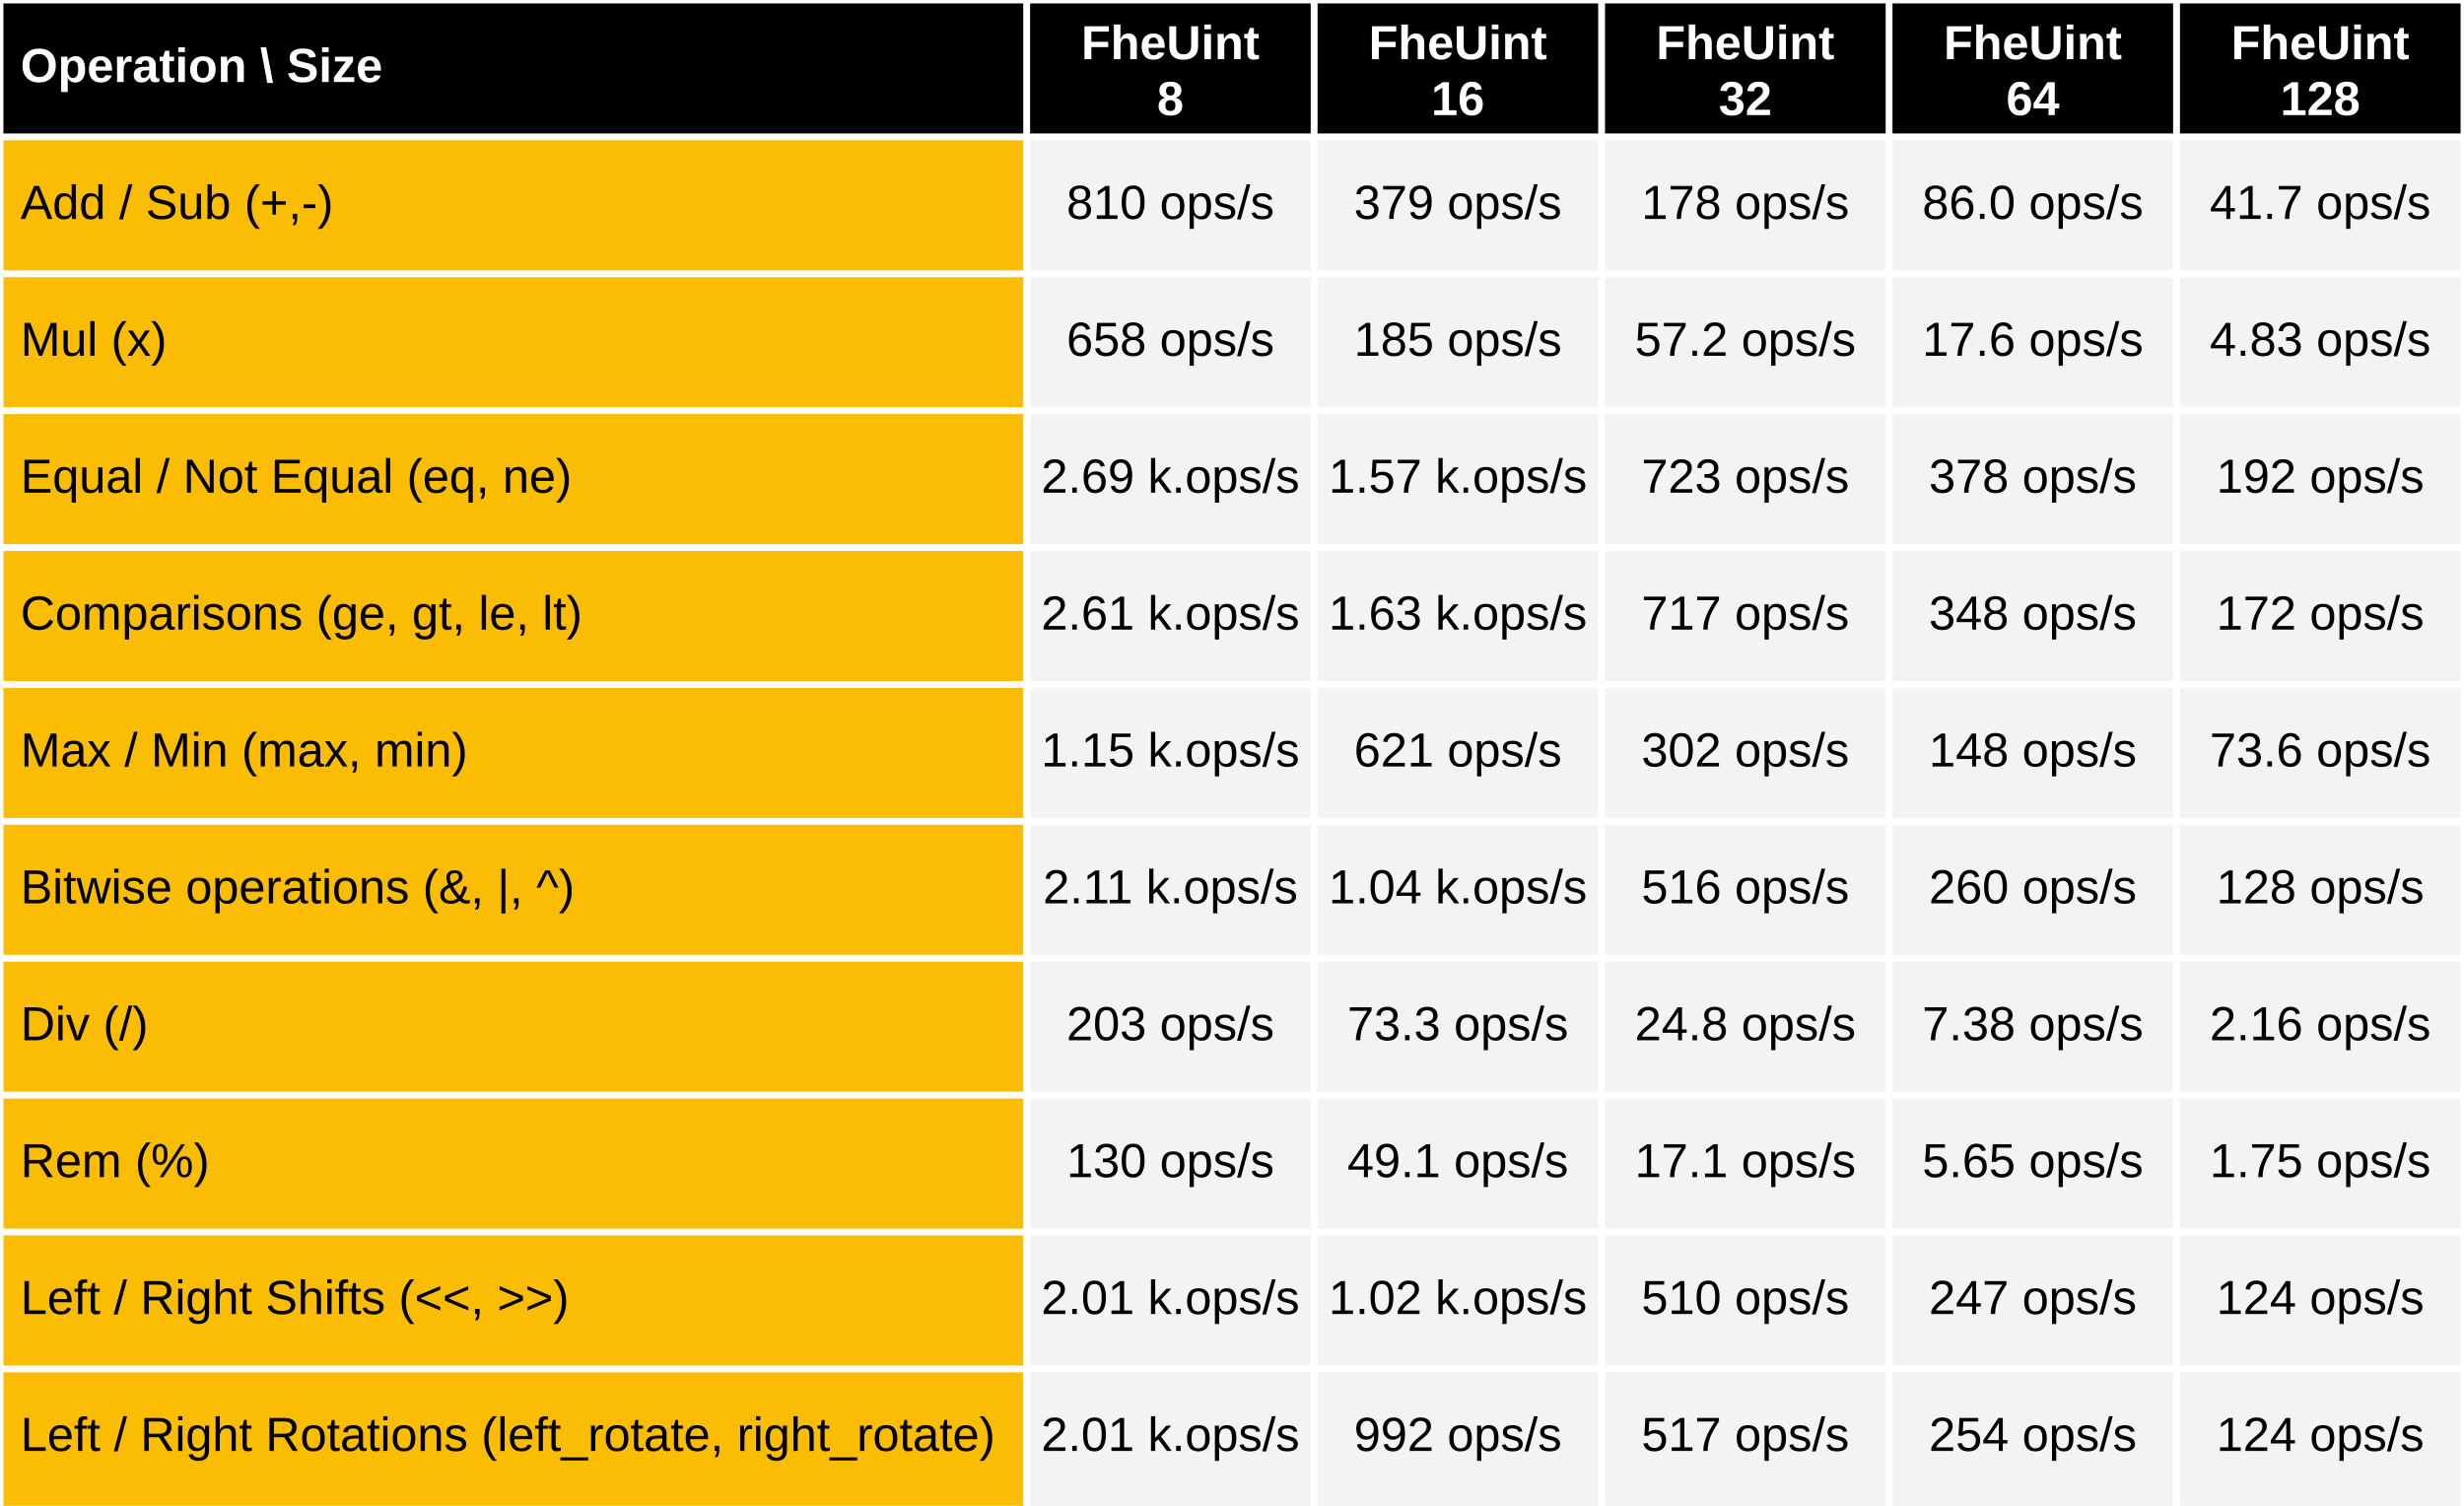
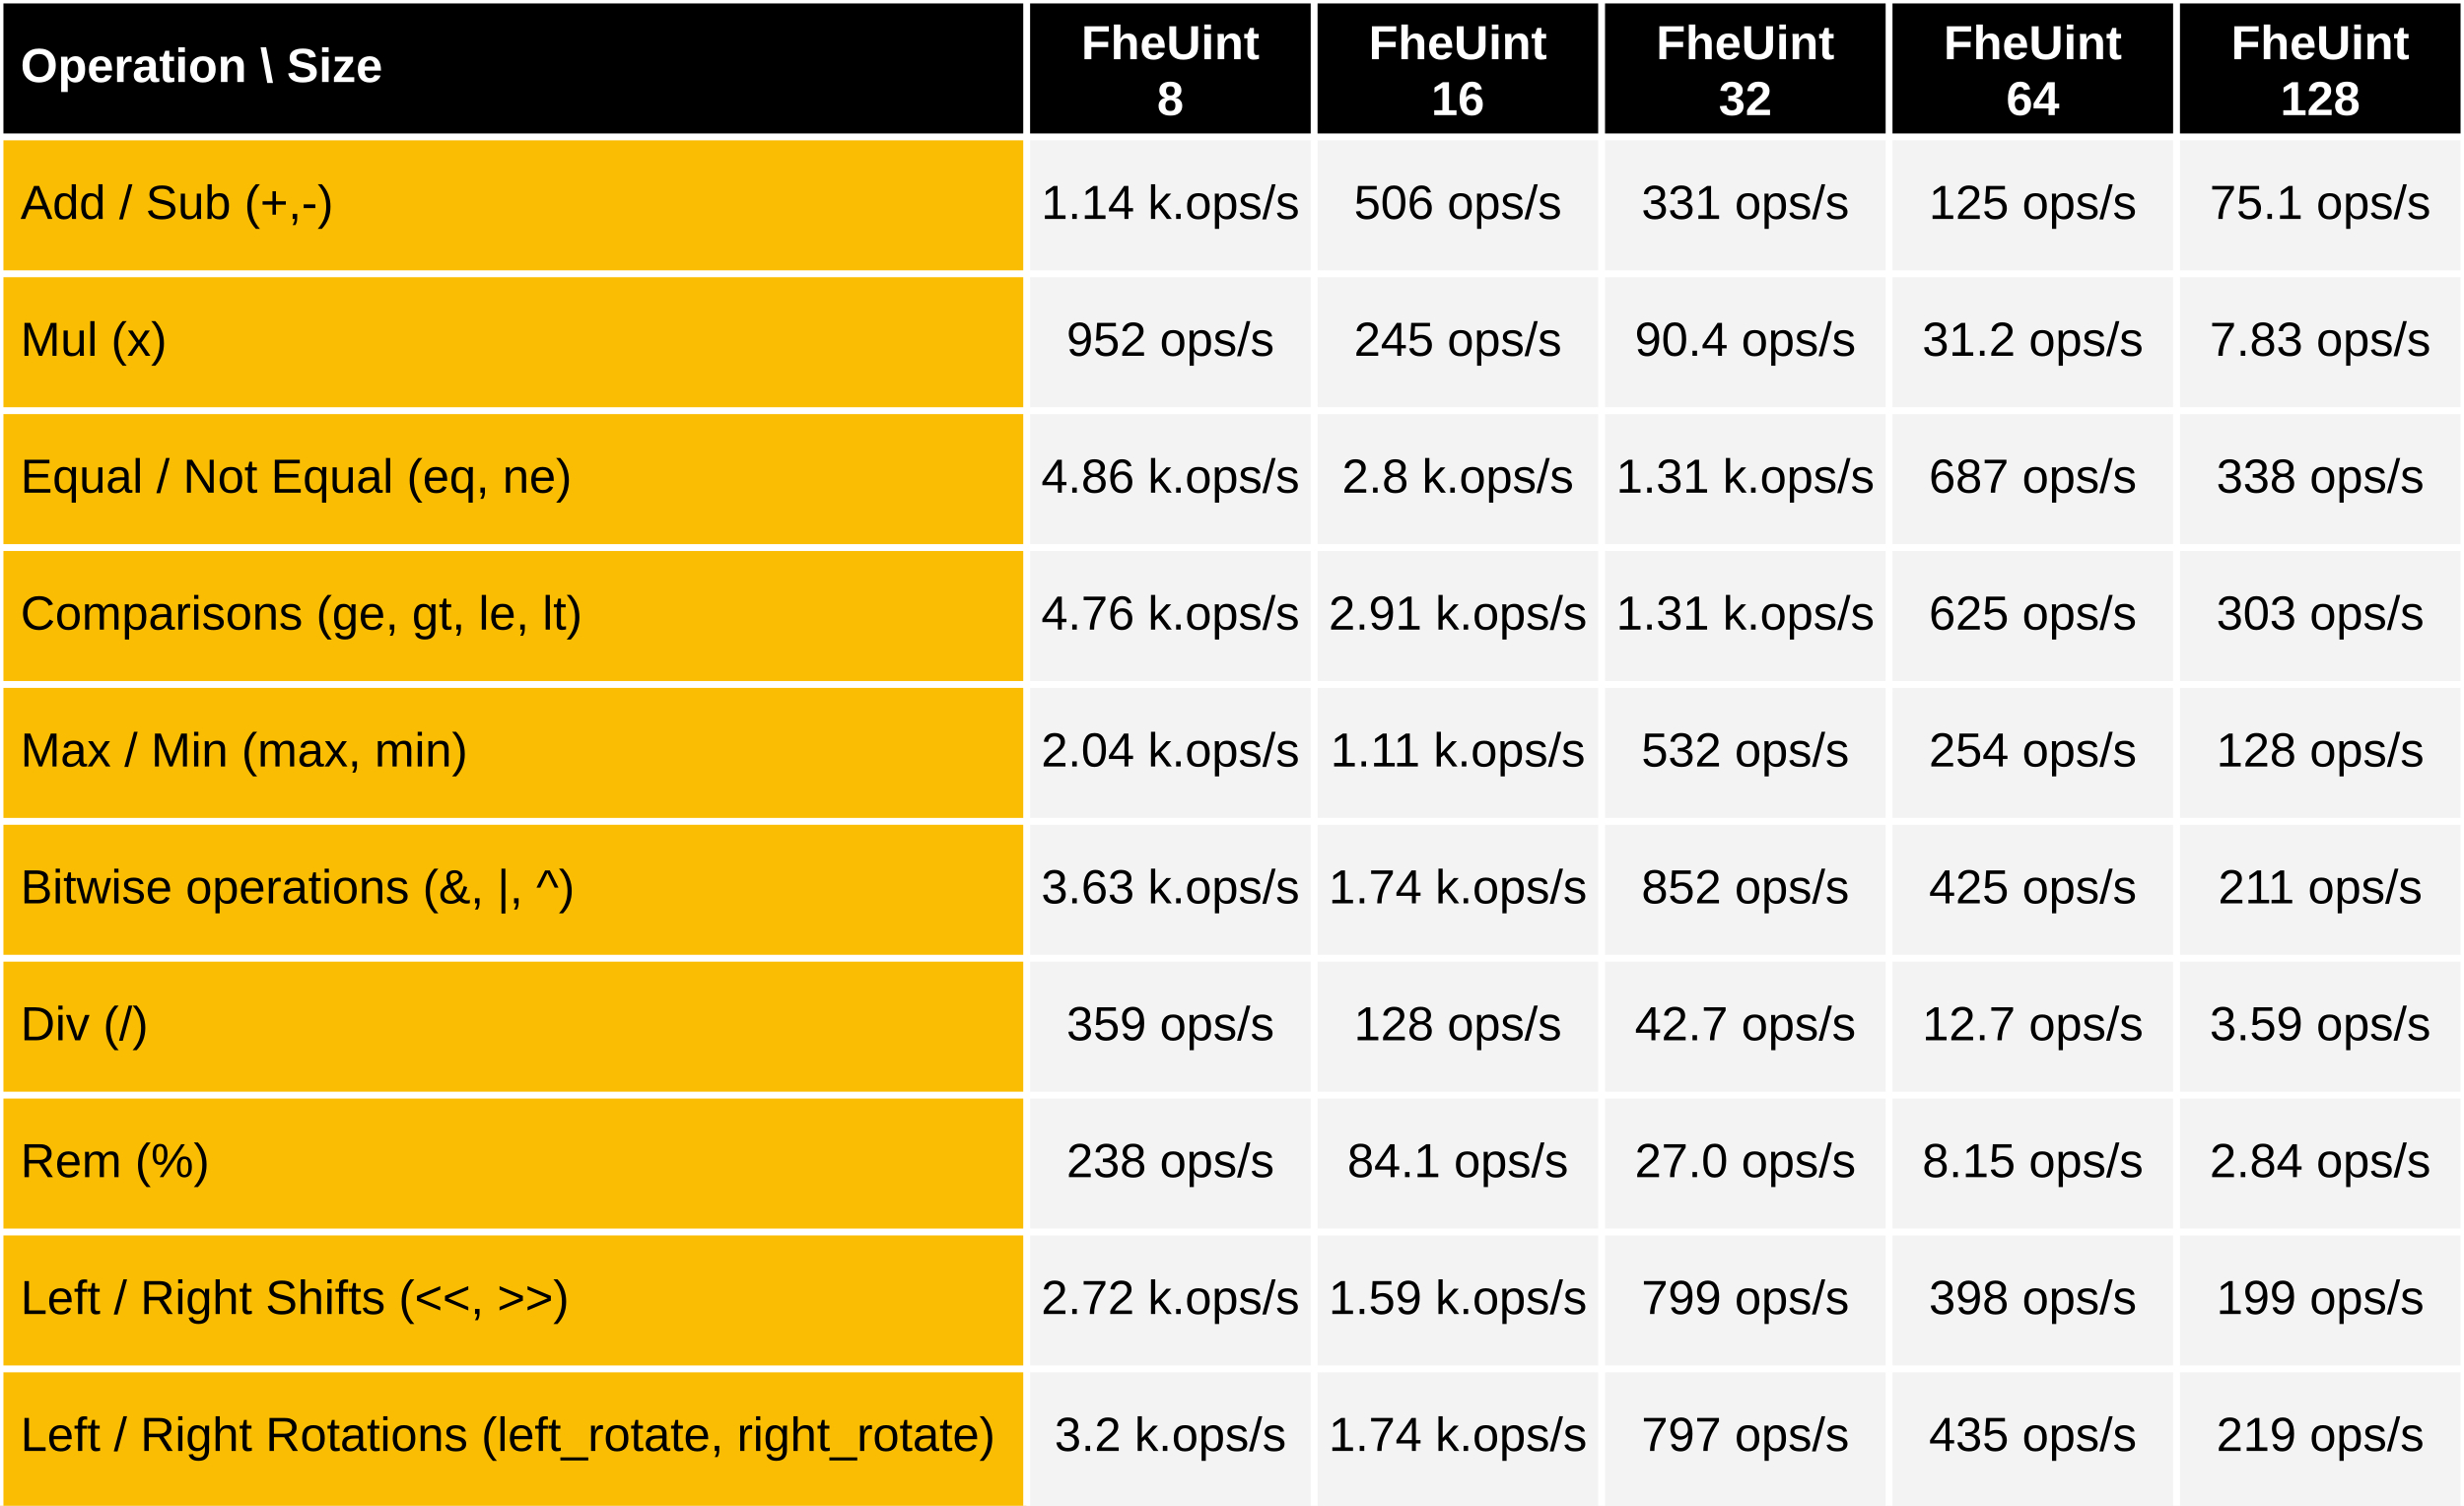
<svg xmlns="http://www.w3.org/2000/svg" viewBox="0 0 720 440" preserveAspectRatio="meet" width="100%" height="440">
  <rect x="0" y="0" width="720" height="40" fill="black" />
  <text dominant-baseline="middle" text-anchor="start" font-family="Arial" font-size="14" font-weight="bold" fill="white" x="6" y="20.0">Operation \ Size</text>
  <text dominant-baseline="middle" text-anchor="middle" font-family="Arial" font-size="14" font-weight="bold" fill="white" x="342.0" y="13.333">FheUint</text>
  <text dominant-baseline="middle" text-anchor="middle" font-family="Arial" font-size="14" font-weight="bold" fill="white" x="342.0" y="29.667">8</text>
  <text dominant-baseline="middle" text-anchor="middle" font-family="Arial" font-size="14" font-weight="bold" fill="white" x="426.0" y="13.333">FheUint</text>
  <text dominant-baseline="middle" text-anchor="middle" font-family="Arial" font-size="14" font-weight="bold" fill="white" x="426.0" y="29.667">16</text>
  <text dominant-baseline="middle" text-anchor="middle" font-family="Arial" font-size="14" font-weight="bold" fill="white" x="510.0" y="13.333">FheUint</text>
  <text dominant-baseline="middle" text-anchor="middle" font-family="Arial" font-size="14" font-weight="bold" fill="white" x="510.0" y="29.667">32</text>
  <text dominant-baseline="middle" text-anchor="middle" font-family="Arial" font-size="14" font-weight="bold" fill="white" x="594.0" y="13.333">FheUint</text>
  <text dominant-baseline="middle" text-anchor="middle" font-family="Arial" font-size="14" font-weight="bold" fill="white" x="594.0" y="29.667">64</text>
  <text dominant-baseline="middle" text-anchor="middle" font-family="Arial" font-size="14" font-weight="bold" fill="white" x="678.0" y="13.333">FheUint</text>
  <text dominant-baseline="middle" text-anchor="middle" font-family="Arial" font-size="14" font-weight="bold" fill="white" x="678.0" y="29.667">128</text>
  <rect x="0" y="40" width="300" height="400" fill="#fbbc04" />
  <rect x="300" y="40" width="420" height="400" fill="#f3f3f3" />
  <text dominant-baseline="middle" text-anchor="start" font-family="Arial" font-size="14" font-weight="normal" fill="black" x="6" y="60.0">Add / Sub (+,-)</text>
-   <text dominant-baseline="middle" text-anchor="middle" font-family="Arial" font-size="14" font-weight="normal" fill="black" x="342.0" y="60.0">810 ops/s</text>
-   <text dominant-baseline="middle" text-anchor="middle" font-family="Arial" font-size="14" font-weight="normal" fill="black" x="426.0" y="60.0">379 ops/s</text>
-   <text dominant-baseline="middle" text-anchor="middle" font-family="Arial" font-size="14" font-weight="normal" fill="black" x="510.0" y="60.0">178 ops/s</text>
-   <text dominant-baseline="middle" text-anchor="middle" font-family="Arial" font-size="14" font-weight="normal" fill="black" x="594.0" y="60.0">86.0 ops/s</text>
-   <text dominant-baseline="middle" text-anchor="middle" font-family="Arial" font-size="14" font-weight="normal" fill="black" x="678.0" y="60.0">41.7 ops/s</text>
+   <text dominant-baseline="middle" text-anchor="middle" font-family="Arial" font-size="14" font-weight="normal" fill="black" x="342.0" y="60.0">1.14 k.ops/s</text>
+   <text dominant-baseline="middle" text-anchor="middle" font-family="Arial" font-size="14" font-weight="normal" fill="black" x="426.0" y="60.0">506 ops/s</text>
+   <text dominant-baseline="middle" text-anchor="middle" font-family="Arial" font-size="14" font-weight="normal" fill="black" x="510.0" y="60.0">331 ops/s</text>
+   <text dominant-baseline="middle" text-anchor="middle" font-family="Arial" font-size="14" font-weight="normal" fill="black" x="594.0" y="60.0">125 ops/s</text>
+   <text dominant-baseline="middle" text-anchor="middle" font-family="Arial" font-size="14" font-weight="normal" fill="black" x="678.0" y="60.0">75.1 ops/s</text>
  <text dominant-baseline="middle" text-anchor="start" font-family="Arial" font-size="14" font-weight="normal" fill="black" x="6" y="100.0">Mul (x)</text>
-   <text dominant-baseline="middle" text-anchor="middle" font-family="Arial" font-size="14" font-weight="normal" fill="black" x="342.0" y="100.0">658 ops/s</text>
-   <text dominant-baseline="middle" text-anchor="middle" font-family="Arial" font-size="14" font-weight="normal" fill="black" x="426.0" y="100.0">185 ops/s</text>
-   <text dominant-baseline="middle" text-anchor="middle" font-family="Arial" font-size="14" font-weight="normal" fill="black" x="510.0" y="100.0">57.2 ops/s</text>
-   <text dominant-baseline="middle" text-anchor="middle" font-family="Arial" font-size="14" font-weight="normal" fill="black" x="594.0" y="100.0">17.6 ops/s</text>
-   <text dominant-baseline="middle" text-anchor="middle" font-family="Arial" font-size="14" font-weight="normal" fill="black" x="678.0" y="100.0">4.83 ops/s</text>
+   <text dominant-baseline="middle" text-anchor="middle" font-family="Arial" font-size="14" font-weight="normal" fill="black" x="342.0" y="100.0">952 ops/s</text>
+   <text dominant-baseline="middle" text-anchor="middle" font-family="Arial" font-size="14" font-weight="normal" fill="black" x="426.0" y="100.0">245 ops/s</text>
+   <text dominant-baseline="middle" text-anchor="middle" font-family="Arial" font-size="14" font-weight="normal" fill="black" x="510.0" y="100.0">90.4 ops/s</text>
+   <text dominant-baseline="middle" text-anchor="middle" font-family="Arial" font-size="14" font-weight="normal" fill="black" x="594.0" y="100.0">31.2 ops/s</text>
+   <text dominant-baseline="middle" text-anchor="middle" font-family="Arial" font-size="14" font-weight="normal" fill="black" x="678.0" y="100.0">7.83 ops/s</text>
  <text dominant-baseline="middle" text-anchor="start" font-family="Arial" font-size="14" font-weight="normal" fill="black" x="6" y="140.0">Equal / Not Equal (eq, ne)</text>
-   <text dominant-baseline="middle" text-anchor="middle" font-family="Arial" font-size="14" font-weight="normal" fill="black" x="342.0" y="140.0">2.69 k.ops/s</text>
-   <text dominant-baseline="middle" text-anchor="middle" font-family="Arial" font-size="14" font-weight="normal" fill="black" x="426.0" y="140.0">1.57 k.ops/s</text>
-   <text dominant-baseline="middle" text-anchor="middle" font-family="Arial" font-size="14" font-weight="normal" fill="black" x="510.0" y="140.0">723 ops/s</text>
-   <text dominant-baseline="middle" text-anchor="middle" font-family="Arial" font-size="14" font-weight="normal" fill="black" x="594.0" y="140.0">378 ops/s</text>
-   <text dominant-baseline="middle" text-anchor="middle" font-family="Arial" font-size="14" font-weight="normal" fill="black" x="678.0" y="140.0">192 ops/s</text>
+   <text dominant-baseline="middle" text-anchor="middle" font-family="Arial" font-size="14" font-weight="normal" fill="black" x="342.0" y="140.0">4.86 k.ops/s</text>
+   <text dominant-baseline="middle" text-anchor="middle" font-family="Arial" font-size="14" font-weight="normal" fill="black" x="426.0" y="140.0">2.8 k.ops/s</text>
+   <text dominant-baseline="middle" text-anchor="middle" font-family="Arial" font-size="14" font-weight="normal" fill="black" x="510.0" y="140.0">1.31 k.ops/s</text>
+   <text dominant-baseline="middle" text-anchor="middle" font-family="Arial" font-size="14" font-weight="normal" fill="black" x="594.0" y="140.0">687 ops/s</text>
+   <text dominant-baseline="middle" text-anchor="middle" font-family="Arial" font-size="14" font-weight="normal" fill="black" x="678.0" y="140.0">338 ops/s</text>
  <text dominant-baseline="middle" text-anchor="start" font-family="Arial" font-size="14" font-weight="normal" fill="black" x="6" y="180.0">Comparisons (ge, gt, le, lt)</text>
-   <text dominant-baseline="middle" text-anchor="middle" font-family="Arial" font-size="14" font-weight="normal" fill="black" x="342.0" y="180.0">2.61 k.ops/s</text>
-   <text dominant-baseline="middle" text-anchor="middle" font-family="Arial" font-size="14" font-weight="normal" fill="black" x="426.0" y="180.0">1.63 k.ops/s</text>
-   <text dominant-baseline="middle" text-anchor="middle" font-family="Arial" font-size="14" font-weight="normal" fill="black" x="510.0" y="180.0">717 ops/s</text>
-   <text dominant-baseline="middle" text-anchor="middle" font-family="Arial" font-size="14" font-weight="normal" fill="black" x="594.0" y="180.0">348 ops/s</text>
-   <text dominant-baseline="middle" text-anchor="middle" font-family="Arial" font-size="14" font-weight="normal" fill="black" x="678.0" y="180.0">172 ops/s</text>
+   <text dominant-baseline="middle" text-anchor="middle" font-family="Arial" font-size="14" font-weight="normal" fill="black" x="342.0" y="180.0">4.76 k.ops/s</text>
+   <text dominant-baseline="middle" text-anchor="middle" font-family="Arial" font-size="14" font-weight="normal" fill="black" x="426.0" y="180.0">2.91 k.ops/s</text>
+   <text dominant-baseline="middle" text-anchor="middle" font-family="Arial" font-size="14" font-weight="normal" fill="black" x="510.0" y="180.0">1.31 k.ops/s</text>
+   <text dominant-baseline="middle" text-anchor="middle" font-family="Arial" font-size="14" font-weight="normal" fill="black" x="594.0" y="180.0">625 ops/s</text>
+   <text dominant-baseline="middle" text-anchor="middle" font-family="Arial" font-size="14" font-weight="normal" fill="black" x="678.0" y="180.0">303 ops/s</text>
  <text dominant-baseline="middle" text-anchor="start" font-family="Arial" font-size="14" font-weight="normal" fill="black" x="6" y="220.0">Max / Min (max, min)</text>
-   <text dominant-baseline="middle" text-anchor="middle" font-family="Arial" font-size="14" font-weight="normal" fill="black" x="342.0" y="220.0">1.15 k.ops/s</text>
-   <text dominant-baseline="middle" text-anchor="middle" font-family="Arial" font-size="14" font-weight="normal" fill="black" x="426.0" y="220.0">621 ops/s</text>
-   <text dominant-baseline="middle" text-anchor="middle" font-family="Arial" font-size="14" font-weight="normal" fill="black" x="510.0" y="220.0">302 ops/s</text>
-   <text dominant-baseline="middle" text-anchor="middle" font-family="Arial" font-size="14" font-weight="normal" fill="black" x="594.0" y="220.0">148 ops/s</text>
-   <text dominant-baseline="middle" text-anchor="middle" font-family="Arial" font-size="14" font-weight="normal" fill="black" x="678.0" y="220.0">73.6 ops/s</text>
+   <text dominant-baseline="middle" text-anchor="middle" font-family="Arial" font-size="14" font-weight="normal" fill="black" x="342.0" y="220.0">2.04 k.ops/s</text>
+   <text dominant-baseline="middle" text-anchor="middle" font-family="Arial" font-size="14" font-weight="normal" fill="black" x="426.0" y="220.0">1.11 k.ops/s</text>
+   <text dominant-baseline="middle" text-anchor="middle" font-family="Arial" font-size="14" font-weight="normal" fill="black" x="510.0" y="220.0">532 ops/s</text>
+   <text dominant-baseline="middle" text-anchor="middle" font-family="Arial" font-size="14" font-weight="normal" fill="black" x="594.0" y="220.0">254 ops/s</text>
+   <text dominant-baseline="middle" text-anchor="middle" font-family="Arial" font-size="14" font-weight="normal" fill="black" x="678.0" y="220.0">128 ops/s</text>
  <text dominant-baseline="middle" text-anchor="start" font-family="Arial" font-size="14" font-weight="normal" fill="black" x="6" y="260.0">Bitwise operations (&amp;, |, ^)</text>
-   <text dominant-baseline="middle" text-anchor="middle" font-family="Arial" font-size="14" font-weight="normal" fill="black" x="342.0" y="260.0">2.11 k.ops/s</text>
-   <text dominant-baseline="middle" text-anchor="middle" font-family="Arial" font-size="14" font-weight="normal" fill="black" x="426.0" y="260.0">1.04 k.ops/s</text>
-   <text dominant-baseline="middle" text-anchor="middle" font-family="Arial" font-size="14" font-weight="normal" fill="black" x="510.0" y="260.0">516 ops/s</text>
-   <text dominant-baseline="middle" text-anchor="middle" font-family="Arial" font-size="14" font-weight="normal" fill="black" x="594.0" y="260.0">260 ops/s</text>
-   <text dominant-baseline="middle" text-anchor="middle" font-family="Arial" font-size="14" font-weight="normal" fill="black" x="678.0" y="260.0">128 ops/s</text>
+   <text dominant-baseline="middle" text-anchor="middle" font-family="Arial" font-size="14" font-weight="normal" fill="black" x="342.0" y="260.0">3.63 k.ops/s</text>
+   <text dominant-baseline="middle" text-anchor="middle" font-family="Arial" font-size="14" font-weight="normal" fill="black" x="426.0" y="260.0">1.74 k.ops/s</text>
+   <text dominant-baseline="middle" text-anchor="middle" font-family="Arial" font-size="14" font-weight="normal" fill="black" x="510.0" y="260.0">852 ops/s</text>
+   <text dominant-baseline="middle" text-anchor="middle" font-family="Arial" font-size="14" font-weight="normal" fill="black" x="594.0" y="260.0">425 ops/s</text>
+   <text dominant-baseline="middle" text-anchor="middle" font-family="Arial" font-size="14" font-weight="normal" fill="black" x="678.0" y="260.0">211 ops/s</text>
  <text dominant-baseline="middle" text-anchor="start" font-family="Arial" font-size="14" font-weight="normal" fill="black" x="6" y="300.0">Div  (/)</text>
-   <text dominant-baseline="middle" text-anchor="middle" font-family="Arial" font-size="14" font-weight="normal" fill="black" x="342.0" y="300.0">203 ops/s</text>
-   <text dominant-baseline="middle" text-anchor="middle" font-family="Arial" font-size="14" font-weight="normal" fill="black" x="426.0" y="300.0">73.3 ops/s</text>
-   <text dominant-baseline="middle" text-anchor="middle" font-family="Arial" font-size="14" font-weight="normal" fill="black" x="510.0" y="300.0">24.8 ops/s</text>
-   <text dominant-baseline="middle" text-anchor="middle" font-family="Arial" font-size="14" font-weight="normal" fill="black" x="594.0" y="300.0">7.38 ops/s</text>
-   <text dominant-baseline="middle" text-anchor="middle" font-family="Arial" font-size="14" font-weight="normal" fill="black" x="678.0" y="300.0">2.16 ops/s</text>
+   <text dominant-baseline="middle" text-anchor="middle" font-family="Arial" font-size="14" font-weight="normal" fill="black" x="342.0" y="300.0">359 ops/s</text>
+   <text dominant-baseline="middle" text-anchor="middle" font-family="Arial" font-size="14" font-weight="normal" fill="black" x="426.0" y="300.0">128 ops/s</text>
+   <text dominant-baseline="middle" text-anchor="middle" font-family="Arial" font-size="14" font-weight="normal" fill="black" x="510.0" y="300.0">42.7 ops/s</text>
+   <text dominant-baseline="middle" text-anchor="middle" font-family="Arial" font-size="14" font-weight="normal" fill="black" x="594.0" y="300.0">12.7 ops/s</text>
+   <text dominant-baseline="middle" text-anchor="middle" font-family="Arial" font-size="14" font-weight="normal" fill="black" x="678.0" y="300.0">3.59 ops/s</text>
  <text dominant-baseline="middle" text-anchor="start" font-family="Arial" font-size="14" font-weight="normal" fill="black" x="6" y="340.0">Rem  (%)</text>
-   <text dominant-baseline="middle" text-anchor="middle" font-family="Arial" font-size="14" font-weight="normal" fill="black" x="342.0" y="340.0">130 ops/s</text>
-   <text dominant-baseline="middle" text-anchor="middle" font-family="Arial" font-size="14" font-weight="normal" fill="black" x="426.0" y="340.0">49.1 ops/s</text>
-   <text dominant-baseline="middle" text-anchor="middle" font-family="Arial" font-size="14" font-weight="normal" fill="black" x="510.0" y="340.0">17.1 ops/s</text>
-   <text dominant-baseline="middle" text-anchor="middle" font-family="Arial" font-size="14" font-weight="normal" fill="black" x="594.0" y="340.0">5.65 ops/s</text>
-   <text dominant-baseline="middle" text-anchor="middle" font-family="Arial" font-size="14" font-weight="normal" fill="black" x="678.0" y="340.0">1.75 ops/s</text>
+   <text dominant-baseline="middle" text-anchor="middle" font-family="Arial" font-size="14" font-weight="normal" fill="black" x="342.0" y="340.0">238 ops/s</text>
+   <text dominant-baseline="middle" text-anchor="middle" font-family="Arial" font-size="14" font-weight="normal" fill="black" x="426.0" y="340.0">84.1 ops/s</text>
+   <text dominant-baseline="middle" text-anchor="middle" font-family="Arial" font-size="14" font-weight="normal" fill="black" x="510.0" y="340.0">27.0 ops/s</text>
+   <text dominant-baseline="middle" text-anchor="middle" font-family="Arial" font-size="14" font-weight="normal" fill="black" x="594.0" y="340.0">8.15 ops/s</text>
+   <text dominant-baseline="middle" text-anchor="middle" font-family="Arial" font-size="14" font-weight="normal" fill="black" x="678.0" y="340.0">2.84 ops/s</text>
  <text dominant-baseline="middle" text-anchor="start" font-family="Arial" font-size="14" font-weight="normal" fill="black" x="6" y="380.0">Left / Right Shifts (&lt;&lt;, &gt;&gt;)</text>
-   <text dominant-baseline="middle" text-anchor="middle" font-family="Arial" font-size="14" font-weight="normal" fill="black" x="342.0" y="380.0">2.01 k.ops/s</text>
-   <text dominant-baseline="middle" text-anchor="middle" font-family="Arial" font-size="14" font-weight="normal" fill="black" x="426.0" y="380.0">1.02 k.ops/s</text>
-   <text dominant-baseline="middle" text-anchor="middle" font-family="Arial" font-size="14" font-weight="normal" fill="black" x="510.0" y="380.0">510 ops/s</text>
-   <text dominant-baseline="middle" text-anchor="middle" font-family="Arial" font-size="14" font-weight="normal" fill="black" x="594.0" y="380.0">247 ops/s</text>
-   <text dominant-baseline="middle" text-anchor="middle" font-family="Arial" font-size="14" font-weight="normal" fill="black" x="678.0" y="380.0">124 ops/s</text>
+   <text dominant-baseline="middle" text-anchor="middle" font-family="Arial" font-size="14" font-weight="normal" fill="black" x="342.0" y="380.0">2.72 k.ops/s</text>
+   <text dominant-baseline="middle" text-anchor="middle" font-family="Arial" font-size="14" font-weight="normal" fill="black" x="426.0" y="380.0">1.59 k.ops/s</text>
+   <text dominant-baseline="middle" text-anchor="middle" font-family="Arial" font-size="14" font-weight="normal" fill="black" x="510.0" y="380.0">799 ops/s</text>
+   <text dominant-baseline="middle" text-anchor="middle" font-family="Arial" font-size="14" font-weight="normal" fill="black" x="594.0" y="380.0">398 ops/s</text>
+   <text dominant-baseline="middle" text-anchor="middle" font-family="Arial" font-size="14" font-weight="normal" fill="black" x="678.0" y="380.0">199 ops/s</text>
  <text dominant-baseline="middle" text-anchor="start" font-family="Arial" font-size="14" font-weight="normal" fill="black" x="6" y="420.0">Left / Right Rotations (left_rotate, right_rotate)</text>
-   <text dominant-baseline="middle" text-anchor="middle" font-family="Arial" font-size="14" font-weight="normal" fill="black" x="342.0" y="420.0">2.01 k.ops/s</text>
-   <text dominant-baseline="middle" text-anchor="middle" font-family="Arial" font-size="14" font-weight="normal" fill="black" x="426.0" y="420.0">992 ops/s</text>
-   <text dominant-baseline="middle" text-anchor="middle" font-family="Arial" font-size="14" font-weight="normal" fill="black" x="510.0" y="420.0">517 ops/s</text>
-   <text dominant-baseline="middle" text-anchor="middle" font-family="Arial" font-size="14" font-weight="normal" fill="black" x="594.0" y="420.0">254 ops/s</text>
-   <text dominant-baseline="middle" text-anchor="middle" font-family="Arial" font-size="14" font-weight="normal" fill="black" x="678.0" y="420.0">124 ops/s</text>
+   <text dominant-baseline="middle" text-anchor="middle" font-family="Arial" font-size="14" font-weight="normal" fill="black" x="342.0" y="420.0">3.2 k.ops/s</text>
+   <text dominant-baseline="middle" text-anchor="middle" font-family="Arial" font-size="14" font-weight="normal" fill="black" x="426.0" y="420.0">1.74 k.ops/s</text>
+   <text dominant-baseline="middle" text-anchor="middle" font-family="Arial" font-size="14" font-weight="normal" fill="black" x="510.0" y="420.0">797 ops/s</text>
+   <text dominant-baseline="middle" text-anchor="middle" font-family="Arial" font-size="14" font-weight="normal" fill="black" x="594.0" y="420.0">435 ops/s</text>
+   <text dominant-baseline="middle" text-anchor="middle" font-family="Arial" font-size="14" font-weight="normal" fill="black" x="678.0" y="420.0">219 ops/s</text>
  <line stroke="white" stroke-width="2" x1="0" y1="0" x2="720" y2="0" />
  <line stroke="white" stroke-width="2" x1="0" y1="40" x2="720" y2="40" />
  <line stroke="white" stroke-width="2" x1="0" y1="80" x2="720" y2="80" />
  <line stroke="white" stroke-width="2" x1="0" y1="120" x2="720" y2="120" />
  <line stroke="white" stroke-width="2" x1="0" y1="160" x2="720" y2="160" />
  <line stroke="white" stroke-width="2" x1="0" y1="200" x2="720" y2="200" />
  <line stroke="white" stroke-width="2" x1="0" y1="240" x2="720" y2="240" />
  <line stroke="white" stroke-width="2" x1="0" y1="280" x2="720" y2="280" />
  <line stroke="white" stroke-width="2" x1="0" y1="320" x2="720" y2="320" />
  <line stroke="white" stroke-width="2" x1="0" y1="360" x2="720" y2="360" />
  <line stroke="white" stroke-width="2" x1="0" y1="400" x2="720" y2="400" />
  <line stroke="white" stroke-width="2" x1="0" y1="0" x2="0" y2="440" />
  <line stroke="white" stroke-width="2" x1="300.0" y1="0" x2="300.0" y2="440" />
  <line stroke="white" stroke-width="2" x1="384.0" y1="0" x2="384.0" y2="440" />
  <line stroke="white" stroke-width="2" x1="468.0" y1="0" x2="468.0" y2="440" />
  <line stroke="white" stroke-width="2" x1="552.0" y1="0" x2="552.0" y2="440" />
  <line stroke="white" stroke-width="2" x1="636.0" y1="0" x2="636.0" y2="440" />
  <line stroke="white" stroke-width="2" x1="720.0" y1="0" x2="720.0" y2="440" />
</svg>
